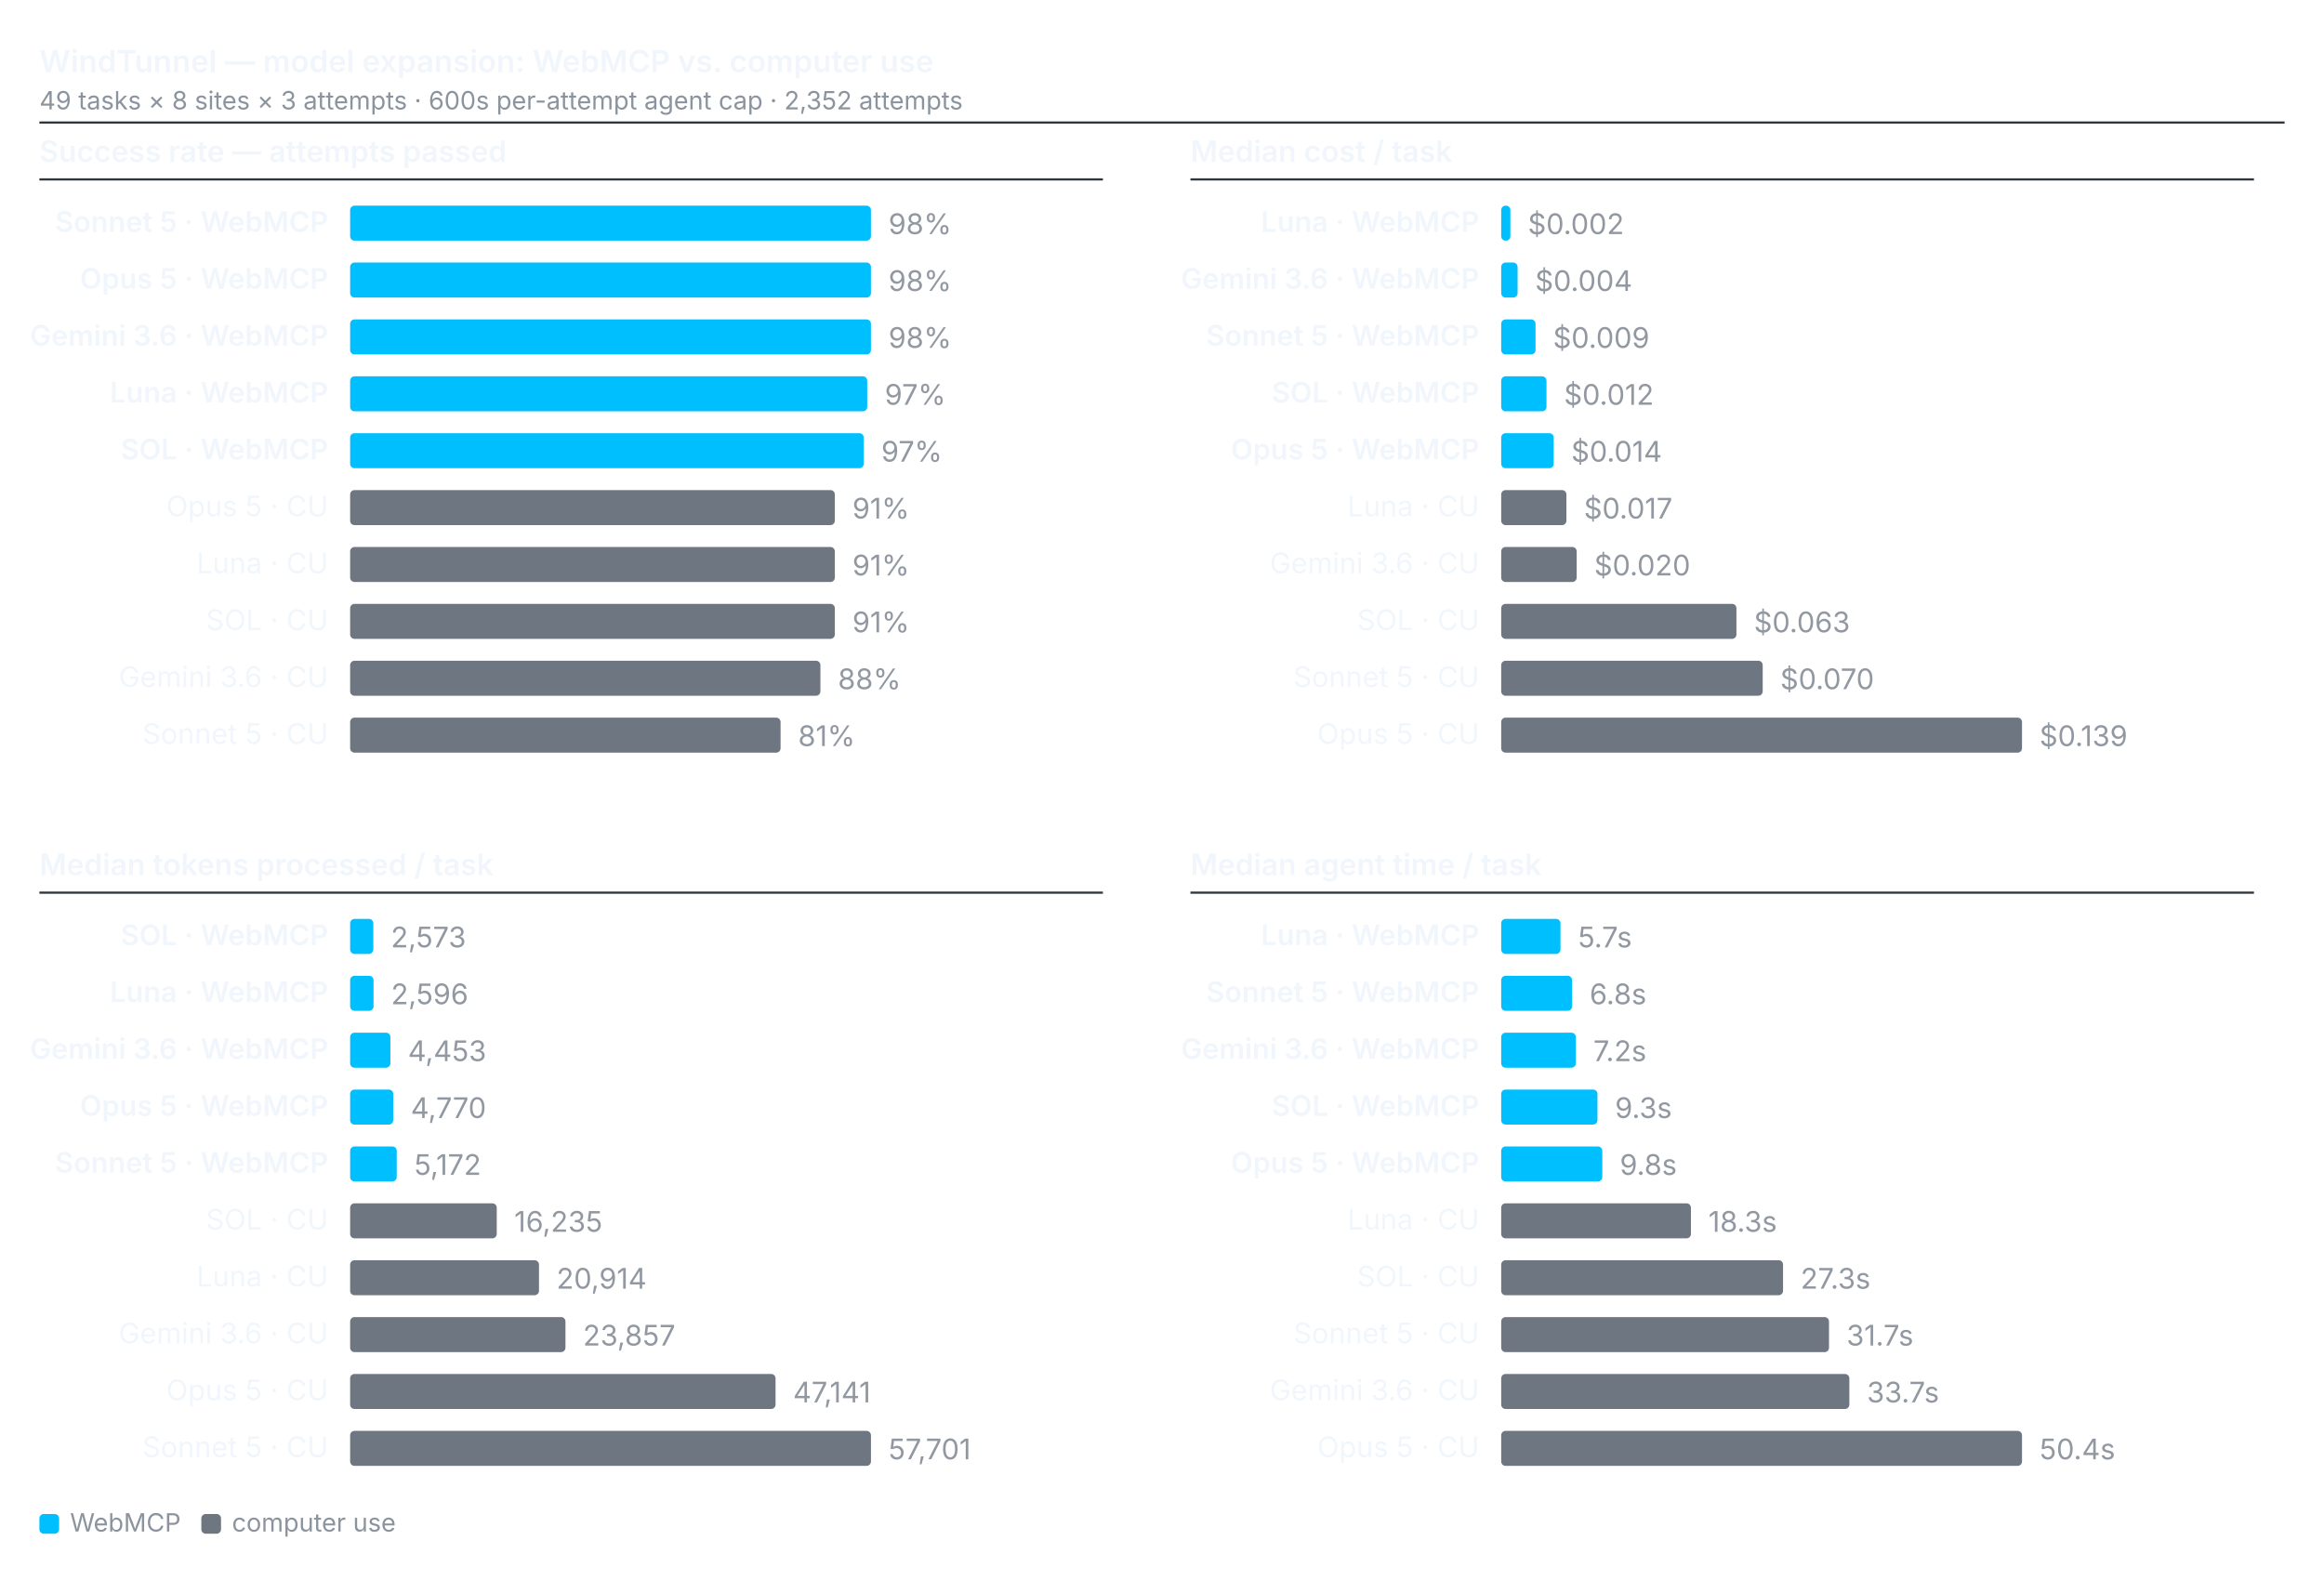
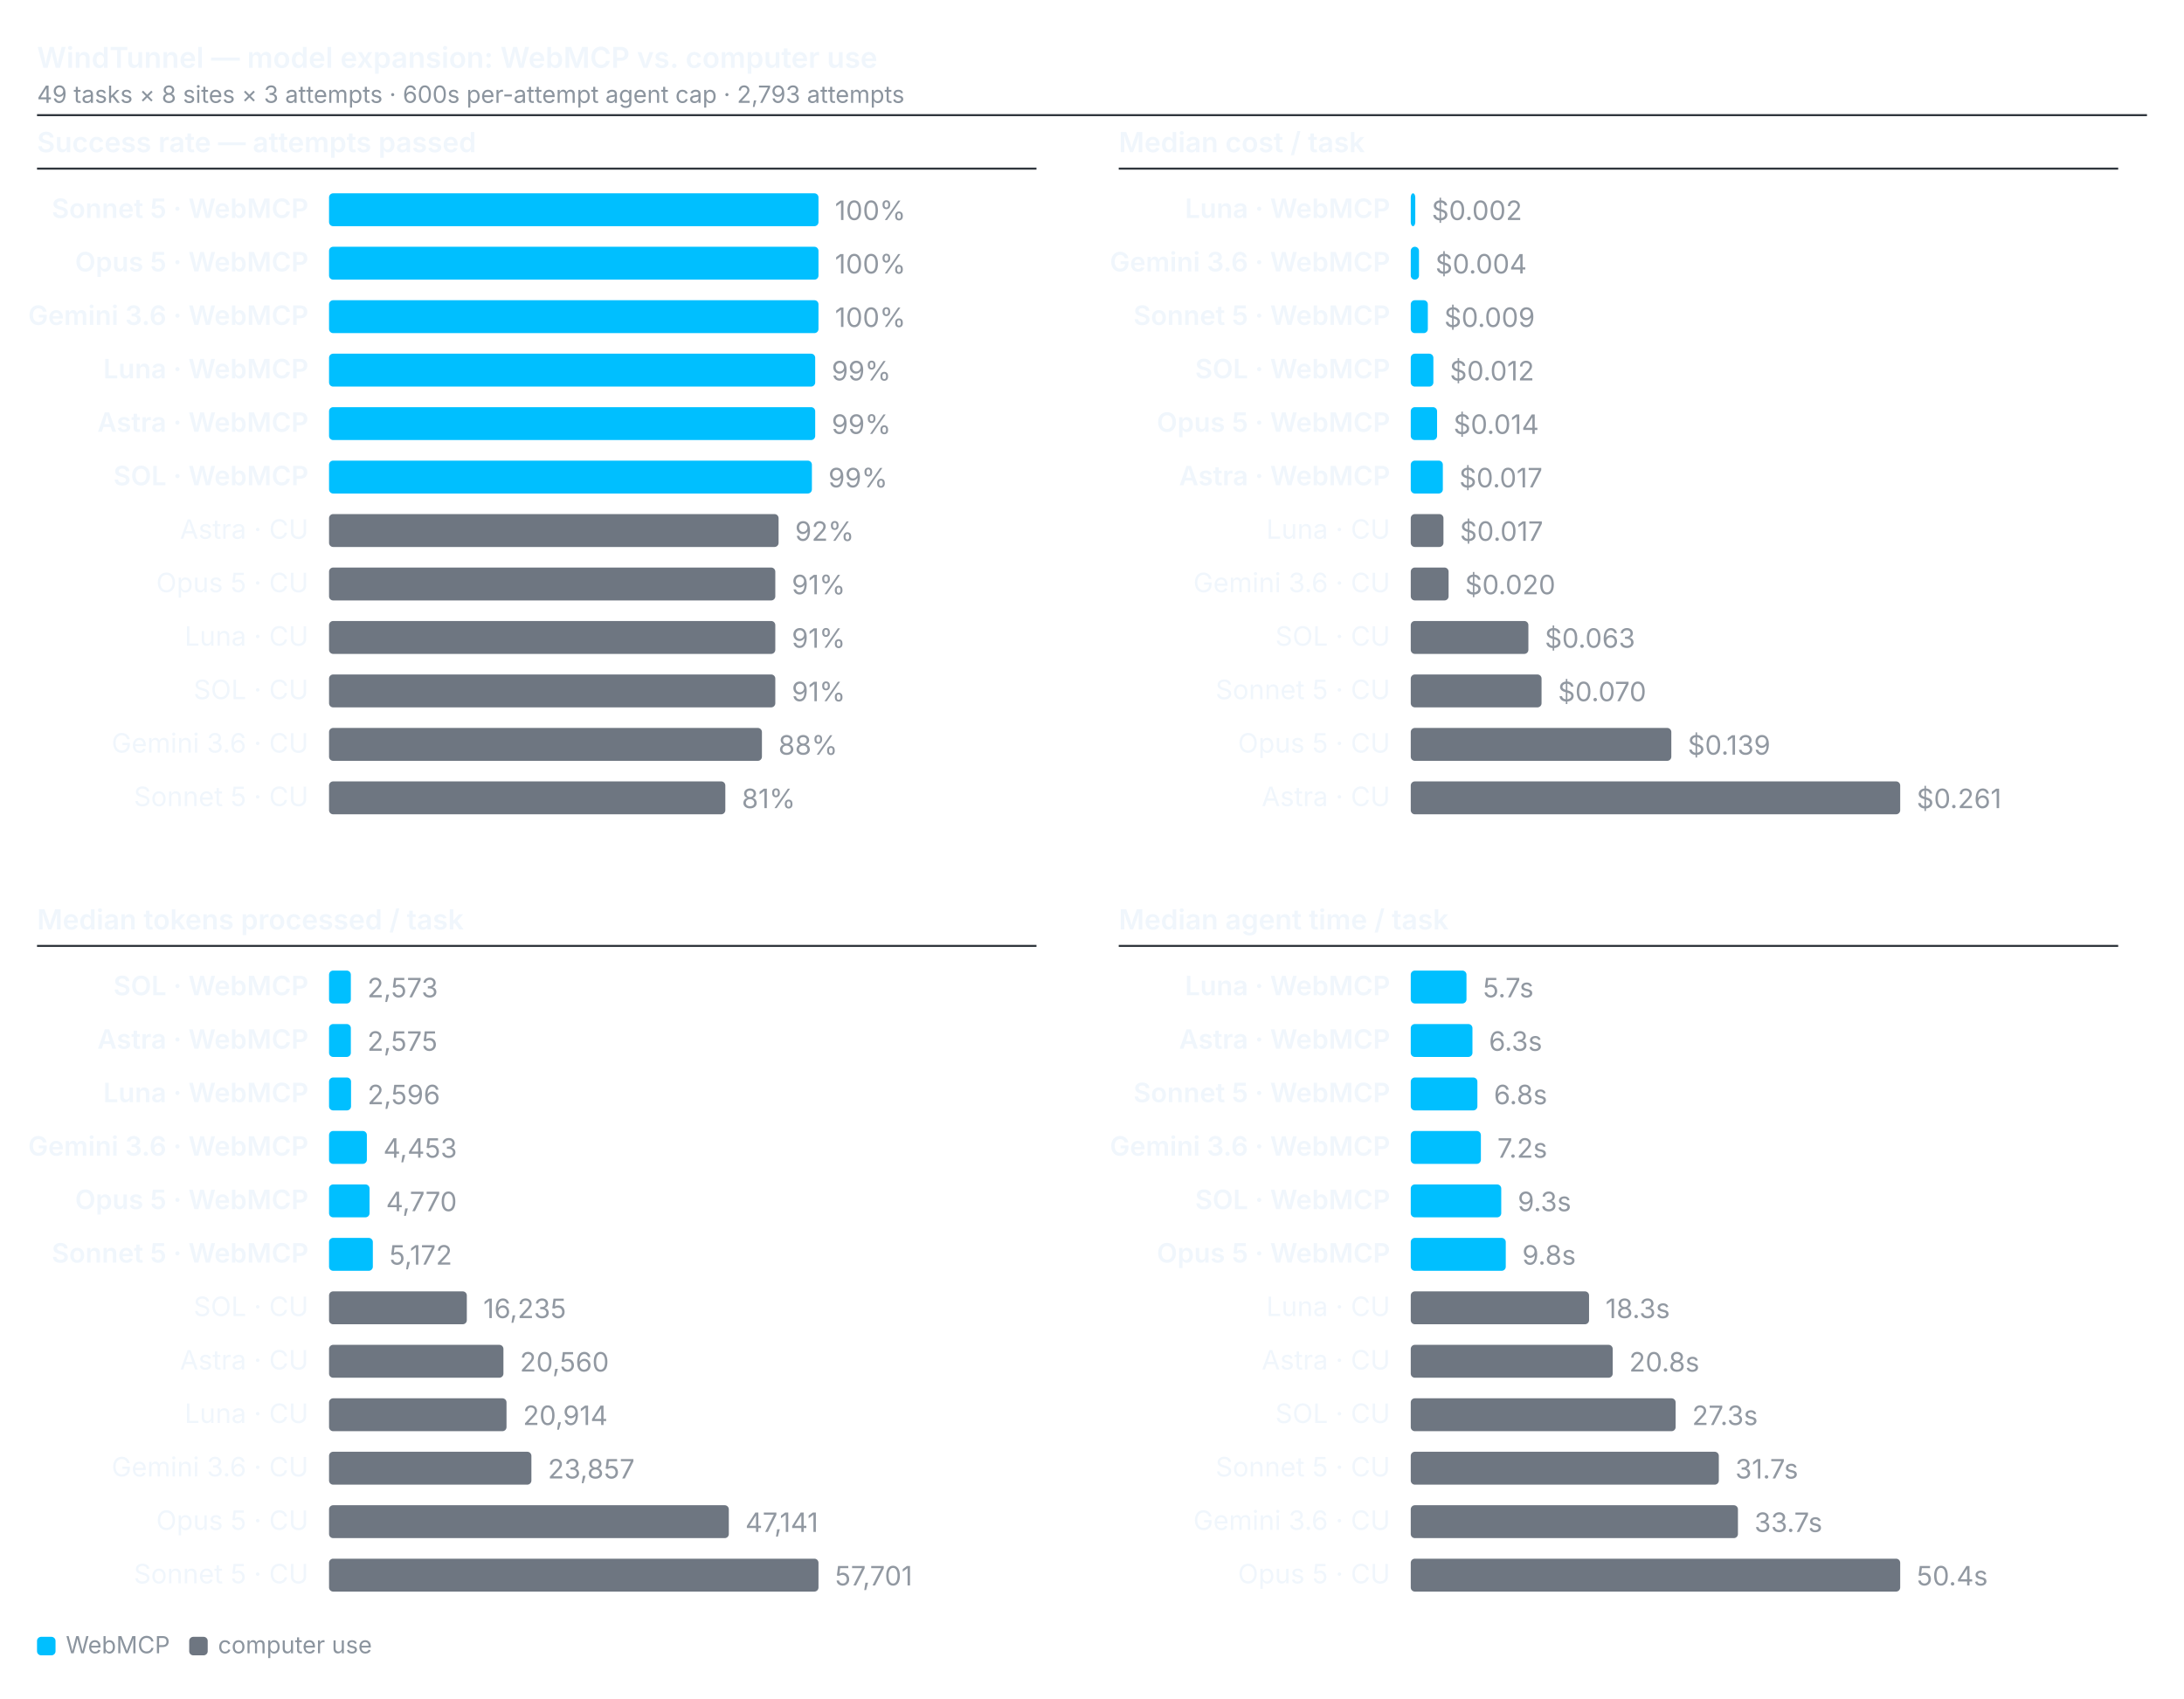
- <svg xmlns="http://www.w3.org/2000/svg" viewBox="0 0 1062 722" width="1062" height="722" font-family="system-ui,-apple-system,sans-serif" font-size="13">
+ <svg xmlns="http://www.w3.org/2000/svg" viewBox="0 0 1062 826" width="1062" height="826" font-family="system-ui,-apple-system,sans-serif" font-size="13">
  <text x="18" y="33" font-size="14" font-weight="600" fill="#f0f6fc">WindTunnel — model expansion: WebMCP vs. computer use</text>
-   <text x="18" y="50" font-size="11.5" fill="#8b949e">49 tasks × 8 sites × 3 attempts · 600s per-attempt agent cap · 2,352 attempts</text>
+   <text x="18" y="50" font-size="11.5" fill="#8b949e">49 tasks × 8 sites × 3 attempts · 600s per-attempt agent cap · 2,793 attempts</text>
  <line x1="18" y1="56" x2="1044" y2="56" stroke="#30363d" stroke-width="1" />
  <text x="18" y="74" font-size="13.5" font-weight="600" fill="#f0f6fc">Success rate — attempts passed</text>
  <line x1="18" y1="82" x2="504" y2="82" stroke="#30363d" stroke-width="1" />
  <text x="150" y="106" text-anchor="end" font-weight="600" fill="#f0f6fc">Sonnet 5 · WebMCP</text>
  <rect x="160" y="94" width="238.0" height="16" rx="2" fill="#00bfff" />
-   <text x="406.0" y="107" fill="#9198a1" font-variant-numeric="tabular-nums">98%</text>
+   <text x="406.0" y="107" fill="#9198a1" font-variant-numeric="tabular-nums">100%</text>
  <text x="150" y="132" text-anchor="end" font-weight="600" fill="#f0f6fc">Opus 5 · WebMCP</text>
  <rect x="160" y="120" width="238.0" height="16" rx="2" fill="#00bfff" />
-   <text x="406.0" y="133" fill="#9198a1" font-variant-numeric="tabular-nums">98%</text>
+   <text x="406.0" y="133" fill="#9198a1" font-variant-numeric="tabular-nums">100%</text>
  <text x="150" y="158" text-anchor="end" font-weight="600" fill="#f0f6fc">Gemini 3.6 · WebMCP</text>
  <rect x="160" y="146" width="238.0" height="16" rx="2" fill="#00bfff" />
-   <text x="406.0" y="159" fill="#9198a1" font-variant-numeric="tabular-nums">98%</text>
+   <text x="406.0" y="159" fill="#9198a1" font-variant-numeric="tabular-nums">100%</text>
  <text x="150" y="184" text-anchor="end" font-weight="600" fill="#f0f6fc">Luna · WebMCP</text>
-   <rect x="160" y="172" width="236.3" height="16" rx="2" fill="#00bfff" />
-   <text x="404.3" y="185" fill="#9198a1" font-variant-numeric="tabular-nums">97%</text>
-   <text x="150" y="210" text-anchor="end" font-weight="600" fill="#f0f6fc">SOL · WebMCP</text>
-   <rect x="160" y="198" width="234.7" height="16" rx="2" fill="#00bfff" />
-   <text x="402.7" y="211" fill="#9198a1" font-variant-numeric="tabular-nums">97%</text>
-   <text x="150" y="236" text-anchor="end" font-weight="400" fill="#f0f6fc">Opus 5 · CU</text>
-   <rect x="160" y="224" width="221.5" height="16" rx="2" fill="#6e7681" />
-   <text x="389.5" y="237" fill="#9198a1" font-variant-numeric="tabular-nums">91%</text>
-   <text x="150" y="262" text-anchor="end" font-weight="400" fill="#f0f6fc">Luna · CU</text>
-   <rect x="160" y="250" width="221.5" height="16" rx="2" fill="#6e7681" />
-   <text x="389.5" y="263" fill="#9198a1" font-variant-numeric="tabular-nums">91%</text>
-   <text x="150" y="288" text-anchor="end" font-weight="400" fill="#f0f6fc">SOL · CU</text>
-   <rect x="160" y="276" width="221.5" height="16" rx="2" fill="#6e7681" />
-   <text x="389.5" y="289" fill="#9198a1" font-variant-numeric="tabular-nums">91%</text>
-   <text x="150" y="314" text-anchor="end" font-weight="400" fill="#f0f6fc">Gemini 3.6 · CU</text>
-   <rect x="160" y="302" width="214.9" height="16" rx="2" fill="#6e7681" />
-   <text x="382.9" y="315" fill="#9198a1" font-variant-numeric="tabular-nums">88%</text>
-   <text x="150" y="340" text-anchor="end" font-weight="400" fill="#f0f6fc">Sonnet 5 · CU</text>
-   <rect x="160" y="328" width="196.7" height="16" rx="2" fill="#6e7681" />
-   <text x="364.7" y="341" fill="#9198a1" font-variant-numeric="tabular-nums">81%</text>
+   <rect x="160" y="172" width="236.4" height="16" rx="2" fill="#00bfff" />
+   <text x="404.4" y="185" fill="#9198a1" font-variant-numeric="tabular-nums">99%</text>
+   <text x="150" y="210" text-anchor="end" font-weight="600" fill="#f0f6fc">Astra · WebMCP</text>
+   <rect x="160" y="198" width="236.4" height="16" rx="2" fill="#00bfff" />
+   <text x="404.4" y="211" fill="#9198a1" font-variant-numeric="tabular-nums">99%</text>
+   <text x="150" y="236" text-anchor="end" font-weight="600" fill="#f0f6fc">SOL · WebMCP</text>
+   <rect x="160" y="224" width="234.8" height="16" rx="2" fill="#00bfff" />
+   <text x="402.8" y="237" fill="#9198a1" font-variant-numeric="tabular-nums">99%</text>
+   <text x="150" y="262" text-anchor="end" font-weight="400" fill="#f0f6fc">Astra · CU</text>
+   <rect x="160" y="250" width="218.6" height="16" rx="2" fill="#6e7681" />
+   <text x="386.6" y="263" fill="#9198a1" font-variant-numeric="tabular-nums">92%</text>
+   <text x="150" y="288" text-anchor="end" font-weight="400" fill="#f0f6fc">Opus 5 · CU</text>
+   <rect x="160" y="276" width="217.0" height="16" rx="2" fill="#6e7681" />
+   <text x="385.0" y="289" fill="#9198a1" font-variant-numeric="tabular-nums">91%</text>
+   <text x="150" y="314" text-anchor="end" font-weight="400" fill="#f0f6fc">Luna · CU</text>
+   <rect x="160" y="302" width="217.0" height="16" rx="2" fill="#6e7681" />
+   <text x="385.0" y="315" fill="#9198a1" font-variant-numeric="tabular-nums">91%</text>
+   <text x="150" y="340" text-anchor="end" font-weight="400" fill="#f0f6fc">SOL · CU</text>
+   <rect x="160" y="328" width="217.0" height="16" rx="2" fill="#6e7681" />
+   <text x="385.0" y="341" fill="#9198a1" font-variant-numeric="tabular-nums">91%</text>
+   <text x="150" y="366" text-anchor="end" font-weight="400" fill="#f0f6fc">Gemini 3.6 · CU</text>
+   <rect x="160" y="354" width="210.5" height="16" rx="2" fill="#6e7681" />
+   <text x="378.5" y="367" fill="#9198a1" font-variant-numeric="tabular-nums">88%</text>
+   <text x="150" y="392" text-anchor="end" font-weight="400" fill="#f0f6fc">Sonnet 5 · CU</text>
+   <rect x="160" y="380" width="192.7" height="16" rx="2" fill="#6e7681" />
+   <text x="360.7" y="393" fill="#9198a1" font-variant-numeric="tabular-nums">81%</text>
  <text x="544" y="74" font-size="13.5" font-weight="600" fill="#f0f6fc">Median cost / task</text>
  <line x1="544" y1="82" x2="1030" y2="82" stroke="#30363d" stroke-width="1" />
  <text x="676" y="106" text-anchor="end" font-weight="600" fill="#f0f6fc">Luna · WebMCP</text>
-   <rect x="686" y="94" width="4.2" height="16" rx="2" fill="#00bfff" />
-   <text x="698.2" y="107" fill="#9198a1" font-variant-numeric="tabular-nums">$0.002</text>
+   <rect x="686" y="94" width="2.2" height="16" rx="2" fill="#00bfff" />
+   <text x="696.2" y="107" fill="#9198a1" font-variant-numeric="tabular-nums">$0.002</text>
  <text x="676" y="132" text-anchor="end" font-weight="600" fill="#f0f6fc">Gemini 3.6 · WebMCP</text>
-   <rect x="686" y="120" width="7.5" height="16" rx="2" fill="#00bfff" />
-   <text x="701.5" y="133" fill="#9198a1" font-variant-numeric="tabular-nums">$0.004</text>
+   <rect x="686" y="120" width="4.0" height="16" rx="2" fill="#00bfff" />
+   <text x="698.0" y="133" fill="#9198a1" font-variant-numeric="tabular-nums">$0.004</text>
  <text x="676" y="158" text-anchor="end" font-weight="600" fill="#f0f6fc">Sonnet 5 · WebMCP</text>
-   <rect x="686" y="146" width="15.7" height="16" rx="2" fill="#00bfff" />
-   <text x="709.7" y="159" fill="#9198a1" font-variant-numeric="tabular-nums">$0.009</text>
+   <rect x="686" y="146" width="8.3" height="16" rx="2" fill="#00bfff" />
+   <text x="702.3" y="159" fill="#9198a1" font-variant-numeric="tabular-nums">$0.009</text>
  <text x="676" y="184" text-anchor="end" font-weight="600" fill="#f0f6fc">SOL · WebMCP</text>
-   <rect x="686" y="172" width="20.7" height="16" rx="2" fill="#00bfff" />
-   <text x="714.7" y="185" fill="#9198a1" font-variant-numeric="tabular-nums">$0.012</text>
+   <rect x="686" y="172" width="11.0" height="16" rx="2" fill="#00bfff" />
+   <text x="705.0" y="185" fill="#9198a1" font-variant-numeric="tabular-nums">$0.012</text>
  <text x="676" y="210" text-anchor="end" font-weight="600" fill="#f0f6fc">Opus 5 · WebMCP</text>
-   <rect x="686" y="198" width="24.0" height="16" rx="2" fill="#00bfff" />
-   <text x="718.0" y="211" fill="#9198a1" font-variant-numeric="tabular-nums">$0.014</text>
-   <text x="676" y="236" text-anchor="end" font-weight="400" fill="#f0f6fc">Luna · CU</text>
-   <rect x="686" y="224" width="29.8" height="16" rx="2" fill="#6e7681" />
-   <text x="723.8" y="237" fill="#9198a1" font-variant-numeric="tabular-nums">$0.017</text>
-   <text x="676" y="262" text-anchor="end" font-weight="400" fill="#f0f6fc">Gemini 3.6 · CU</text>
-   <rect x="686" y="250" width="34.5" height="16" rx="2" fill="#6e7681" />
-   <text x="728.5" y="263" fill="#9198a1" font-variant-numeric="tabular-nums">$0.020</text>
-   <text x="676" y="288" text-anchor="end" font-weight="400" fill="#f0f6fc">SOL · CU</text>
-   <rect x="686" y="276" width="107.5" height="16" rx="2" fill="#6e7681" />
-   <text x="801.5" y="289" fill="#9198a1" font-variant-numeric="tabular-nums">$0.063</text>
-   <text x="676" y="314" text-anchor="end" font-weight="400" fill="#f0f6fc">Sonnet 5 · CU</text>
-   <rect x="686" y="302" width="119.5" height="16" rx="2" fill="#6e7681" />
-   <text x="813.5" y="315" fill="#9198a1" font-variant-numeric="tabular-nums">$0.070</text>
-   <text x="676" y="340" text-anchor="end" font-weight="400" fill="#f0f6fc">Opus 5 · CU</text>
-   <rect x="686" y="328" width="238.0" height="16" rx="2" fill="#6e7681" />
-   <text x="932.0" y="341" fill="#9198a1" font-variant-numeric="tabular-nums">$0.139</text>
-   <text x="18" y="400" font-size="13.5" font-weight="600" fill="#f0f6fc">Median tokens processed / task</text>
-   <line x1="18" y1="408" x2="504" y2="408" stroke="#30363d" stroke-width="1" />
-   <text x="150" y="432" text-anchor="end" font-weight="600" fill="#f0f6fc">SOL · WebMCP</text>
-   <rect x="160" y="420" width="10.6" height="16" rx="2" fill="#00bfff" />
-   <text x="178.6" y="433" fill="#9198a1" font-variant-numeric="tabular-nums">2,573</text>
-   <text x="150" y="458" text-anchor="end" font-weight="600" fill="#f0f6fc">Luna · WebMCP</text>
-   <rect x="160" y="446" width="10.7" height="16" rx="2" fill="#00bfff" />
-   <text x="178.7" y="459" fill="#9198a1" font-variant-numeric="tabular-nums">2,596</text>
-   <text x="150" y="484" text-anchor="end" font-weight="600" fill="#f0f6fc">Gemini 3.6 · WebMCP</text>
-   <rect x="160" y="472" width="18.4" height="16" rx="2" fill="#00bfff" />
-   <text x="186.4" y="485" fill="#9198a1" font-variant-numeric="tabular-nums">4,453</text>
-   <text x="150" y="510" text-anchor="end" font-weight="600" fill="#f0f6fc">Opus 5 · WebMCP</text>
-   <rect x="160" y="498" width="19.7" height="16" rx="2" fill="#00bfff" />
-   <text x="187.7" y="511" fill="#9198a1" font-variant-numeric="tabular-nums">4,770</text>
-   <text x="150" y="536" text-anchor="end" font-weight="600" fill="#f0f6fc">Sonnet 5 · WebMCP</text>
-   <rect x="160" y="524" width="21.3" height="16" rx="2" fill="#00bfff" />
-   <text x="189.3" y="537" fill="#9198a1" font-variant-numeric="tabular-nums">5,172</text>
-   <text x="150" y="562" text-anchor="end" font-weight="400" fill="#f0f6fc">SOL · CU</text>
-   <rect x="160" y="550" width="67.0" height="16" rx="2" fill="#6e7681" />
-   <text x="235.0" y="563" fill="#9198a1" font-variant-numeric="tabular-nums">16,235</text>
-   <text x="150" y="588" text-anchor="end" font-weight="400" fill="#f0f6fc">Luna · CU</text>
-   <rect x="160" y="576" width="86.3" height="16" rx="2" fill="#6e7681" />
-   <text x="254.3" y="589" fill="#9198a1" font-variant-numeric="tabular-nums">20,914</text>
-   <text x="150" y="614" text-anchor="end" font-weight="400" fill="#f0f6fc">Gemini 3.6 · CU</text>
-   <rect x="160" y="602" width="98.4" height="16" rx="2" fill="#6e7681" />
-   <text x="266.4" y="615" fill="#9198a1" font-variant-numeric="tabular-nums">23,857</text>
-   <text x="150" y="640" text-anchor="end" font-weight="400" fill="#f0f6fc">Opus 5 · CU</text>
-   <rect x="160" y="628" width="194.4" height="16" rx="2" fill="#6e7681" />
-   <text x="362.4" y="641" fill="#9198a1" font-variant-numeric="tabular-nums">47,141</text>
-   <text x="150" y="666" text-anchor="end" font-weight="400" fill="#f0f6fc">Sonnet 5 · CU</text>
-   <rect x="160" y="654" width="238.0" height="16" rx="2" fill="#6e7681" />
-   <text x="406.0" y="667" fill="#9198a1" font-variant-numeric="tabular-nums">57,701</text>
-   <text x="544" y="400" font-size="13.5" font-weight="600" fill="#f0f6fc">Median agent time / task</text>
-   <line x1="544" y1="408" x2="1030" y2="408" stroke="#30363d" stroke-width="1" />
-   <text x="676" y="432" text-anchor="end" font-weight="600" fill="#f0f6fc">Luna · WebMCP</text>
-   <rect x="686" y="420" width="27.1" height="16" rx="2" fill="#00bfff" />
-   <text x="721.1" y="433" fill="#9198a1" font-variant-numeric="tabular-nums">5.7s</text>
-   <text x="676" y="458" text-anchor="end" font-weight="600" fill="#f0f6fc">Sonnet 5 · WebMCP</text>
-   <rect x="686" y="446" width="32.4" height="16" rx="2" fill="#00bfff" />
-   <text x="726.4" y="459" fill="#9198a1" font-variant-numeric="tabular-nums">6.8s</text>
-   <text x="676" y="484" text-anchor="end" font-weight="600" fill="#f0f6fc">Gemini 3.6 · WebMCP</text>
-   <rect x="686" y="472" width="34.1" height="16" rx="2" fill="#00bfff" />
-   <text x="728.1" y="485" fill="#9198a1" font-variant-numeric="tabular-nums">7.2s</text>
-   <text x="676" y="510" text-anchor="end" font-weight="600" fill="#f0f6fc">SOL · WebMCP</text>
-   <rect x="686" y="498" width="44.0" height="16" rx="2" fill="#00bfff" />
-   <text x="738.0" y="511" fill="#9198a1" font-variant-numeric="tabular-nums">9.3s</text>
-   <text x="676" y="536" text-anchor="end" font-weight="600" fill="#f0f6fc">Opus 5 · WebMCP</text>
-   <rect x="686" y="524" width="46.2" height="16" rx="2" fill="#00bfff" />
-   <text x="740.2" y="537" fill="#9198a1" font-variant-numeric="tabular-nums">9.8s</text>
-   <text x="676" y="562" text-anchor="end" font-weight="400" fill="#f0f6fc">Luna · CU</text>
-   <rect x="686" y="550" width="86.7" height="16" rx="2" fill="#6e7681" />
-   <text x="780.7" y="563" fill="#9198a1" font-variant-numeric="tabular-nums">18.3s</text>
-   <text x="676" y="588" text-anchor="end" font-weight="400" fill="#f0f6fc">SOL · CU</text>
-   <rect x="686" y="576" width="128.8" height="16" rx="2" fill="#6e7681" />
-   <text x="822.8" y="589" fill="#9198a1" font-variant-numeric="tabular-nums">27.3s</text>
-   <text x="676" y="614" text-anchor="end" font-weight="400" fill="#f0f6fc">Sonnet 5 · CU</text>
-   <rect x="686" y="602" width="149.8" height="16" rx="2" fill="#6e7681" />
-   <text x="843.8" y="615" fill="#9198a1" font-variant-numeric="tabular-nums">31.7s</text>
-   <text x="676" y="640" text-anchor="end" font-weight="400" fill="#f0f6fc">Gemini 3.6 · CU</text>
-   <rect x="686" y="628" width="159.1" height="16" rx="2" fill="#6e7681" />
-   <text x="853.1" y="641" fill="#9198a1" font-variant-numeric="tabular-nums">33.7s</text>
-   <text x="676" y="666" text-anchor="end" font-weight="400" fill="#f0f6fc">Opus 5 · CU</text>
-   <rect x="686" y="654" width="238.0" height="16" rx="2" fill="#6e7681" />
-   <text x="932.0" y="667" fill="#9198a1" font-variant-numeric="tabular-nums">50.4s</text>
-   <rect x="18" y="692" width="9" height="9" rx="2" fill="#00bfff" />
-   <text x="32" y="700" font-size="11.5" fill="#8b949e">WebMCP</text>
-   <rect x="92" y="692" width="9" height="9" rx="2" fill="#6e7681" />
-   <text x="106" y="700" font-size="11.5" fill="#8b949e">computer use</text>
+   <rect x="686" y="198" width="12.8" height="16" rx="2" fill="#00bfff" />
+   <text x="706.8" y="211" fill="#9198a1" font-variant-numeric="tabular-nums">$0.014</text>
+   <text x="676" y="236" text-anchor="end" font-weight="600" fill="#f0f6fc">Astra · WebMCP</text>
+   <rect x="686" y="224" width="15.6" height="16" rx="2" fill="#00bfff" />
+   <text x="709.6" y="237" fill="#9198a1" font-variant-numeric="tabular-nums">$0.017</text>
+   <text x="676" y="262" text-anchor="end" font-weight="400" fill="#f0f6fc">Luna · CU</text>
+   <rect x="686" y="250" width="15.9" height="16" rx="2" fill="#6e7681" />
+   <text x="709.9" y="263" fill="#9198a1" font-variant-numeric="tabular-nums">$0.017</text>
+   <text x="676" y="288" text-anchor="end" font-weight="400" fill="#f0f6fc">Gemini 3.6 · CU</text>
+   <rect x="686" y="276" width="18.4" height="16" rx="2" fill="#6e7681" />
+   <text x="712.4" y="289" fill="#9198a1" font-variant-numeric="tabular-nums">$0.020</text>
+   <text x="676" y="314" text-anchor="end" font-weight="400" fill="#f0f6fc">SOL · CU</text>
+   <rect x="686" y="302" width="57.2" height="16" rx="2" fill="#6e7681" />
+   <text x="751.2" y="315" fill="#9198a1" font-variant-numeric="tabular-nums">$0.063</text>
+   <text x="676" y="340" text-anchor="end" font-weight="400" fill="#f0f6fc">Sonnet 5 · CU</text>
+   <rect x="686" y="328" width="63.6" height="16" rx="2" fill="#6e7681" />
+   <text x="757.6" y="341" fill="#9198a1" font-variant-numeric="tabular-nums">$0.070</text>
+   <text x="676" y="366" text-anchor="end" font-weight="400" fill="#f0f6fc">Opus 5 · CU</text>
+   <rect x="686" y="354" width="126.7" height="16" rx="2" fill="#6e7681" />
+   <text x="820.7" y="367" fill="#9198a1" font-variant-numeric="tabular-nums">$0.139</text>
+   <text x="676" y="392" text-anchor="end" font-weight="400" fill="#f0f6fc">Astra · CU</text>
+   <rect x="686" y="380" width="238.0" height="16" rx="2" fill="#6e7681" />
+   <text x="932.0" y="393" fill="#9198a1" font-variant-numeric="tabular-nums">$0.261</text>
+   <text x="18" y="452" font-size="13.5" font-weight="600" fill="#f0f6fc">Median tokens processed / task</text>
+   <line x1="18" y1="460" x2="504" y2="460" stroke="#30363d" stroke-width="1" />
+   <text x="150" y="484" text-anchor="end" font-weight="600" fill="#f0f6fc">SOL · WebMCP</text>
+   <rect x="160" y="472" width="10.6" height="16" rx="2" fill="#00bfff" />
+   <text x="178.6" y="485" fill="#9198a1" font-variant-numeric="tabular-nums">2,573</text>
+   <text x="150" y="510" text-anchor="end" font-weight="600" fill="#f0f6fc">Astra · WebMCP</text>
+   <rect x="160" y="498" width="10.6" height="16" rx="2" fill="#00bfff" />
+   <text x="178.6" y="511" fill="#9198a1" font-variant-numeric="tabular-nums">2,575</text>
+   <text x="150" y="536" text-anchor="end" font-weight="600" fill="#f0f6fc">Luna · WebMCP</text>
+   <rect x="160" y="524" width="10.7" height="16" rx="2" fill="#00bfff" />
+   <text x="178.7" y="537" fill="#9198a1" font-variant-numeric="tabular-nums">2,596</text>
+   <text x="150" y="562" text-anchor="end" font-weight="600" fill="#f0f6fc">Gemini 3.6 · WebMCP</text>
+   <rect x="160" y="550" width="18.4" height="16" rx="2" fill="#00bfff" />
+   <text x="186.4" y="563" fill="#9198a1" font-variant-numeric="tabular-nums">4,453</text>
+   <text x="150" y="588" text-anchor="end" font-weight="600" fill="#f0f6fc">Opus 5 · WebMCP</text>
+   <rect x="160" y="576" width="19.7" height="16" rx="2" fill="#00bfff" />
+   <text x="187.7" y="589" fill="#9198a1" font-variant-numeric="tabular-nums">4,770</text>
+   <text x="150" y="614" text-anchor="end" font-weight="600" fill="#f0f6fc">Sonnet 5 · WebMCP</text>
+   <rect x="160" y="602" width="21.3" height="16" rx="2" fill="#00bfff" />
+   <text x="189.3" y="615" fill="#9198a1" font-variant-numeric="tabular-nums">5,172</text>
+   <text x="150" y="640" text-anchor="end" font-weight="400" fill="#f0f6fc">SOL · CU</text>
+   <rect x="160" y="628" width="67.0" height="16" rx="2" fill="#6e7681" />
+   <text x="235.0" y="641" fill="#9198a1" font-variant-numeric="tabular-nums">16,235</text>
+   <text x="150" y="666" text-anchor="end" font-weight="400" fill="#f0f6fc">Astra · CU</text>
+   <rect x="160" y="654" width="84.8" height="16" rx="2" fill="#6e7681" />
+   <text x="252.8" y="667" fill="#9198a1" font-variant-numeric="tabular-nums">20,560</text>
+   <text x="150" y="692" text-anchor="end" font-weight="400" fill="#f0f6fc">Luna · CU</text>
+   <rect x="160" y="680" width="86.3" height="16" rx="2" fill="#6e7681" />
+   <text x="254.3" y="693" fill="#9198a1" font-variant-numeric="tabular-nums">20,914</text>
+   <text x="150" y="718" text-anchor="end" font-weight="400" fill="#f0f6fc">Gemini 3.6 · CU</text>
+   <rect x="160" y="706" width="98.4" height="16" rx="2" fill="#6e7681" />
+   <text x="266.4" y="719" fill="#9198a1" font-variant-numeric="tabular-nums">23,857</text>
+   <text x="150" y="744" text-anchor="end" font-weight="400" fill="#f0f6fc">Opus 5 · CU</text>
+   <rect x="160" y="732" width="194.4" height="16" rx="2" fill="#6e7681" />
+   <text x="362.4" y="745" fill="#9198a1" font-variant-numeric="tabular-nums">47,141</text>
+   <text x="150" y="770" text-anchor="end" font-weight="400" fill="#f0f6fc">Sonnet 5 · CU</text>
+   <rect x="160" y="758" width="238.0" height="16" rx="2" fill="#6e7681" />
+   <text x="406.0" y="771" fill="#9198a1" font-variant-numeric="tabular-nums">57,701</text>
+   <text x="544" y="452" font-size="13.5" font-weight="600" fill="#f0f6fc">Median agent time / task</text>
+   <line x1="544" y1="460" x2="1030" y2="460" stroke="#30363d" stroke-width="1" />
+   <text x="676" y="484" text-anchor="end" font-weight="600" fill="#f0f6fc">Luna · WebMCP</text>
+   <rect x="686" y="472" width="27.1" height="16" rx="2" fill="#00bfff" />
+   <text x="721.1" y="485" fill="#9198a1" font-variant-numeric="tabular-nums">5.7s</text>
+   <text x="676" y="510" text-anchor="end" font-weight="600" fill="#f0f6fc">Astra · WebMCP</text>
+   <rect x="686" y="498" width="30.0" height="16" rx="2" fill="#00bfff" />
+   <text x="724.0" y="511" fill="#9198a1" font-variant-numeric="tabular-nums">6.3s</text>
+   <text x="676" y="536" text-anchor="end" font-weight="600" fill="#f0f6fc">Sonnet 5 · WebMCP</text>
+   <rect x="686" y="524" width="32.4" height="16" rx="2" fill="#00bfff" />
+   <text x="726.4" y="537" fill="#9198a1" font-variant-numeric="tabular-nums">6.8s</text>
+   <text x="676" y="562" text-anchor="end" font-weight="600" fill="#f0f6fc">Gemini 3.6 · WebMCP</text>
+   <rect x="686" y="550" width="34.1" height="16" rx="2" fill="#00bfff" />
+   <text x="728.1" y="563" fill="#9198a1" font-variant-numeric="tabular-nums">7.2s</text>
+   <text x="676" y="588" text-anchor="end" font-weight="600" fill="#f0f6fc">SOL · WebMCP</text>
+   <rect x="686" y="576" width="44.0" height="16" rx="2" fill="#00bfff" />
+   <text x="738.0" y="589" fill="#9198a1" font-variant-numeric="tabular-nums">9.3s</text>
+   <text x="676" y="614" text-anchor="end" font-weight="600" fill="#f0f6fc">Opus 5 · WebMCP</text>
+   <rect x="686" y="602" width="46.2" height="16" rx="2" fill="#00bfff" />
+   <text x="740.2" y="615" fill="#9198a1" font-variant-numeric="tabular-nums">9.8s</text>
+   <text x="676" y="640" text-anchor="end" font-weight="400" fill="#f0f6fc">Luna · CU</text>
+   <rect x="686" y="628" width="86.7" height="16" rx="2" fill="#6e7681" />
+   <text x="780.7" y="641" fill="#9198a1" font-variant-numeric="tabular-nums">18.3s</text>
+   <text x="676" y="666" text-anchor="end" font-weight="400" fill="#f0f6fc">Astra · CU</text>
+   <rect x="686" y="654" width="98.2" height="16" rx="2" fill="#6e7681" />
+   <text x="792.2" y="667" fill="#9198a1" font-variant-numeric="tabular-nums">20.8s</text>
+   <text x="676" y="692" text-anchor="end" font-weight="400" fill="#f0f6fc">SOL · CU</text>
+   <rect x="686" y="680" width="128.8" height="16" rx="2" fill="#6e7681" />
+   <text x="822.8" y="693" fill="#9198a1" font-variant-numeric="tabular-nums">27.3s</text>
+   <text x="676" y="718" text-anchor="end" font-weight="400" fill="#f0f6fc">Sonnet 5 · CU</text>
+   <rect x="686" y="706" width="149.8" height="16" rx="2" fill="#6e7681" />
+   <text x="843.8" y="719" fill="#9198a1" font-variant-numeric="tabular-nums">31.7s</text>
+   <text x="676" y="744" text-anchor="end" font-weight="400" fill="#f0f6fc">Gemini 3.6 · CU</text>
+   <rect x="686" y="732" width="159.1" height="16" rx="2" fill="#6e7681" />
+   <text x="853.1" y="745" fill="#9198a1" font-variant-numeric="tabular-nums">33.7s</text>
+   <text x="676" y="770" text-anchor="end" font-weight="400" fill="#f0f6fc">Opus 5 · CU</text>
+   <rect x="686" y="758" width="238.0" height="16" rx="2" fill="#6e7681" />
+   <text x="932.0" y="771" fill="#9198a1" font-variant-numeric="tabular-nums">50.4s</text>
+   <rect x="18" y="796" width="9" height="9" rx="2" fill="#00bfff" />
+   <text x="32" y="804" font-size="11.5" fill="#8b949e">WebMCP</text>
+   <rect x="92" y="796" width="9" height="9" rx="2" fill="#6e7681" />
+   <text x="106" y="804" font-size="11.5" fill="#8b949e">computer use</text>
</svg>
